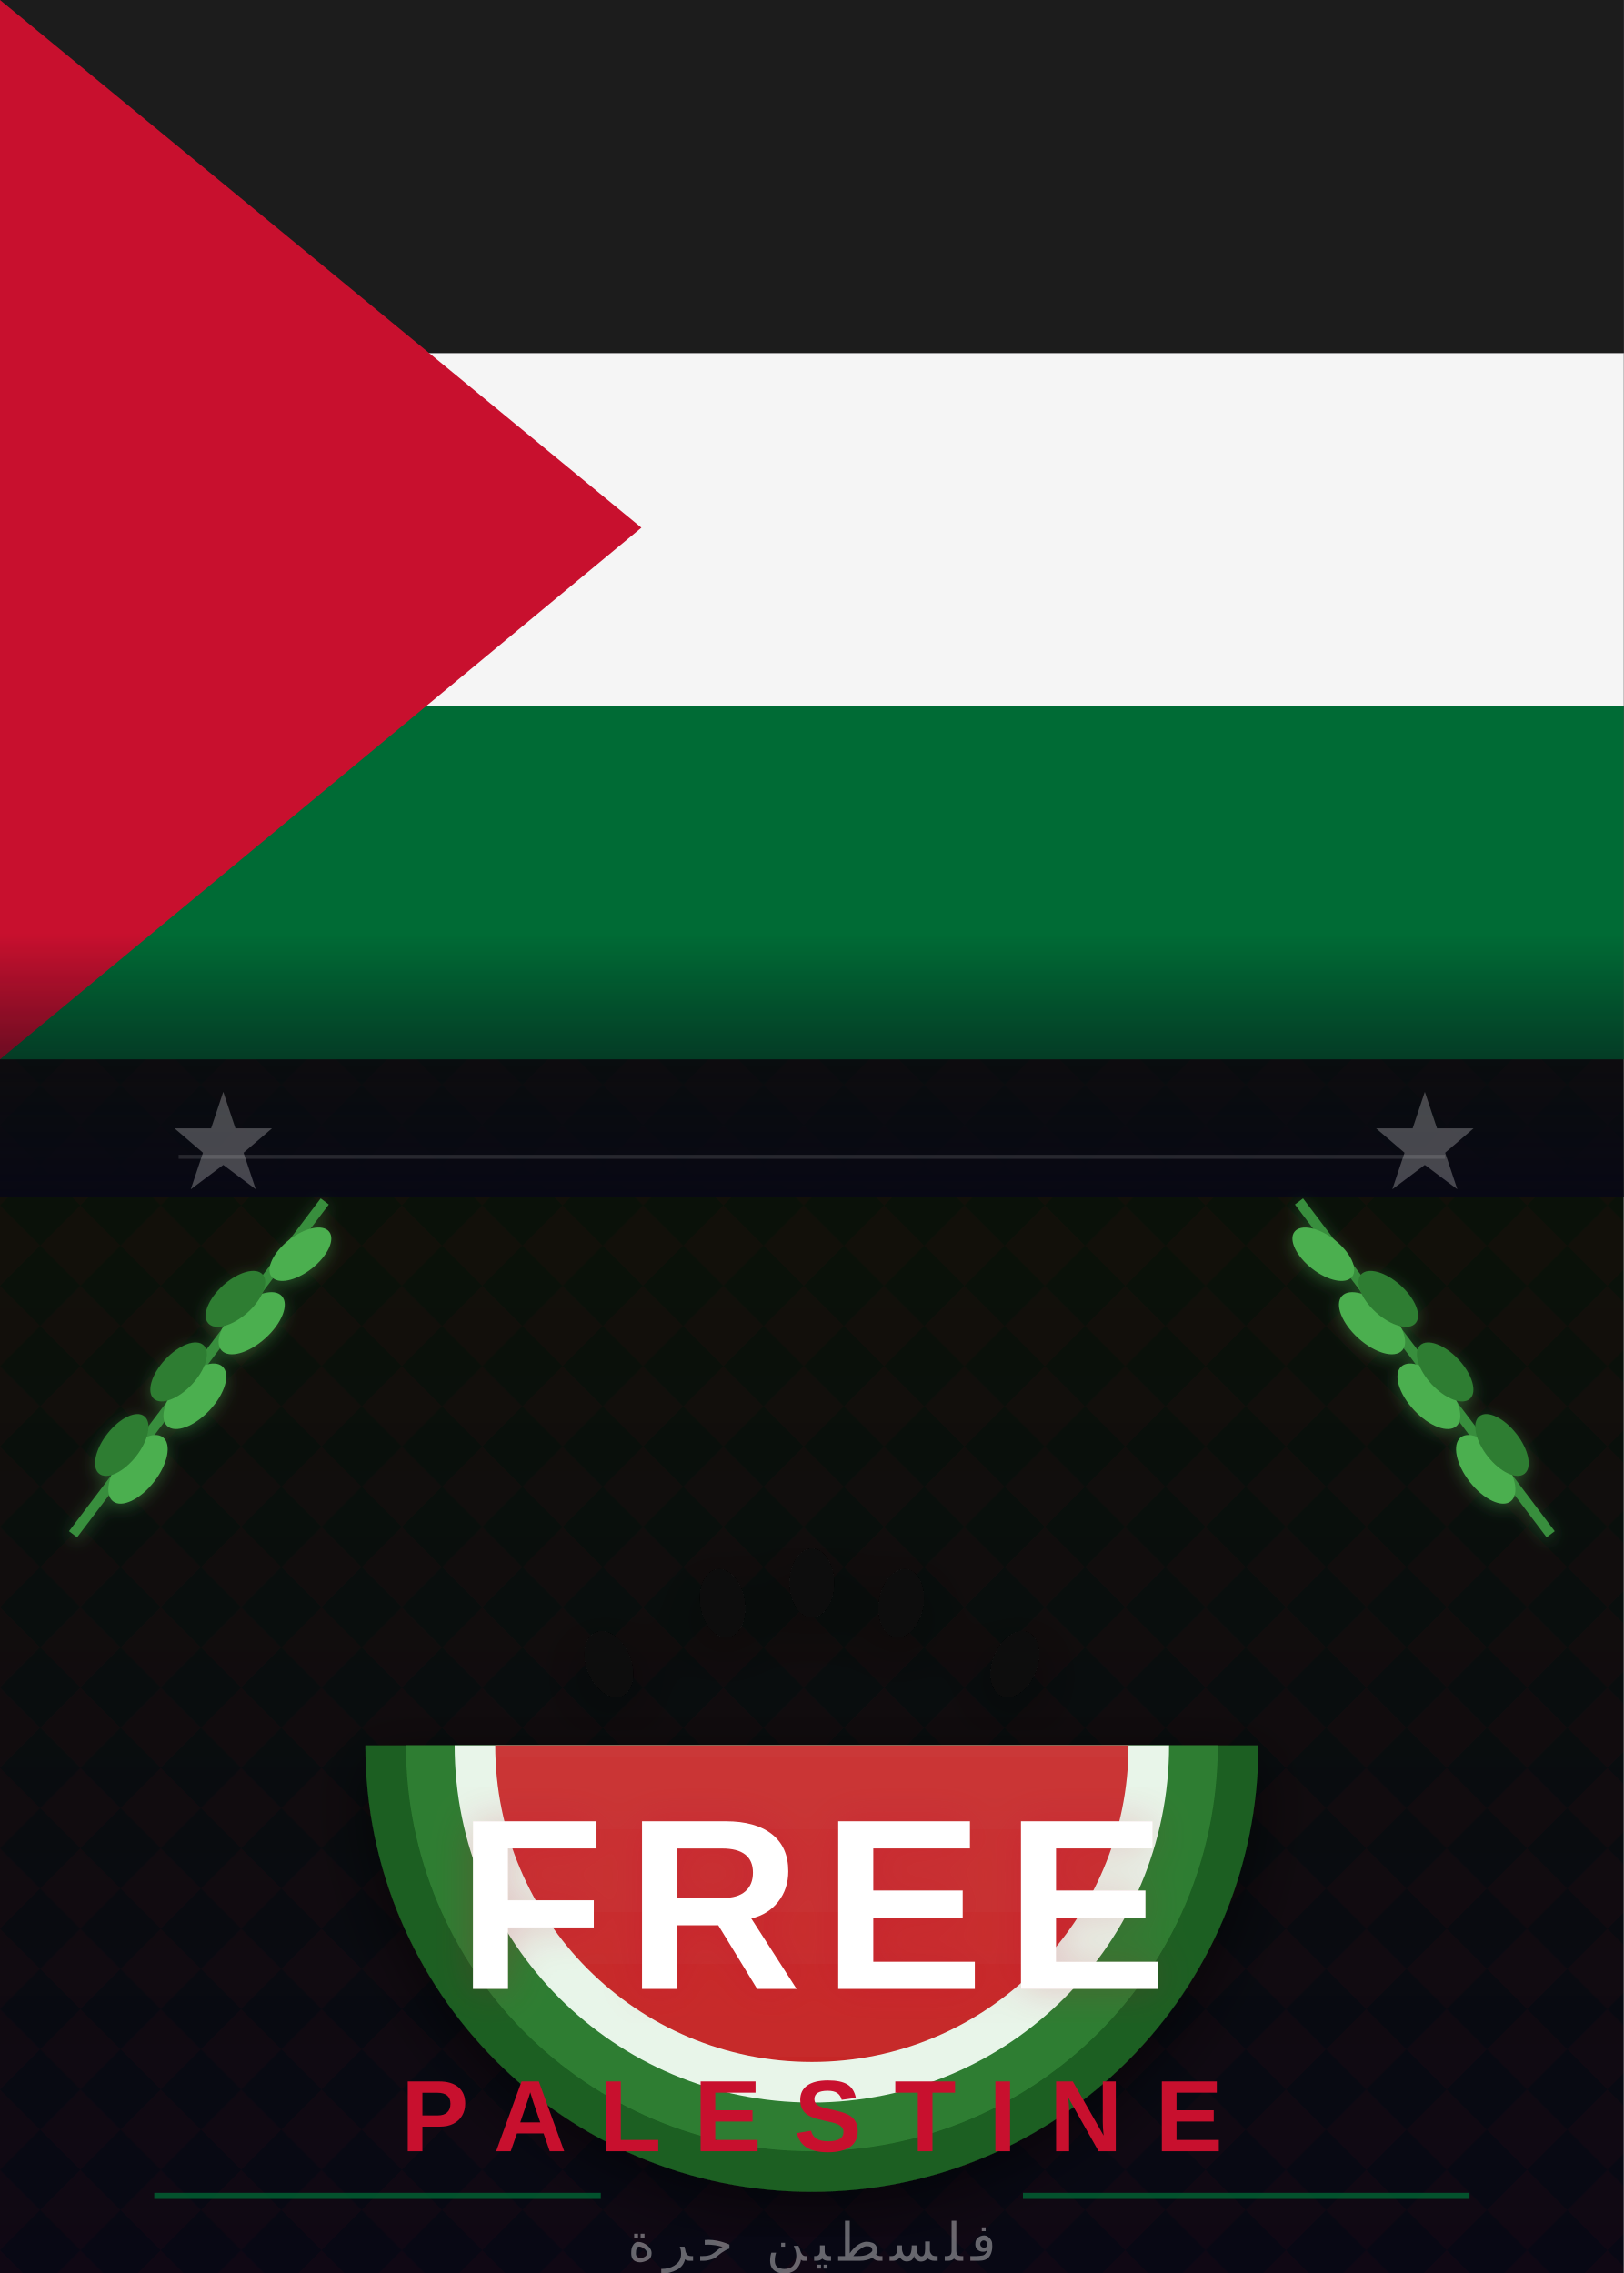
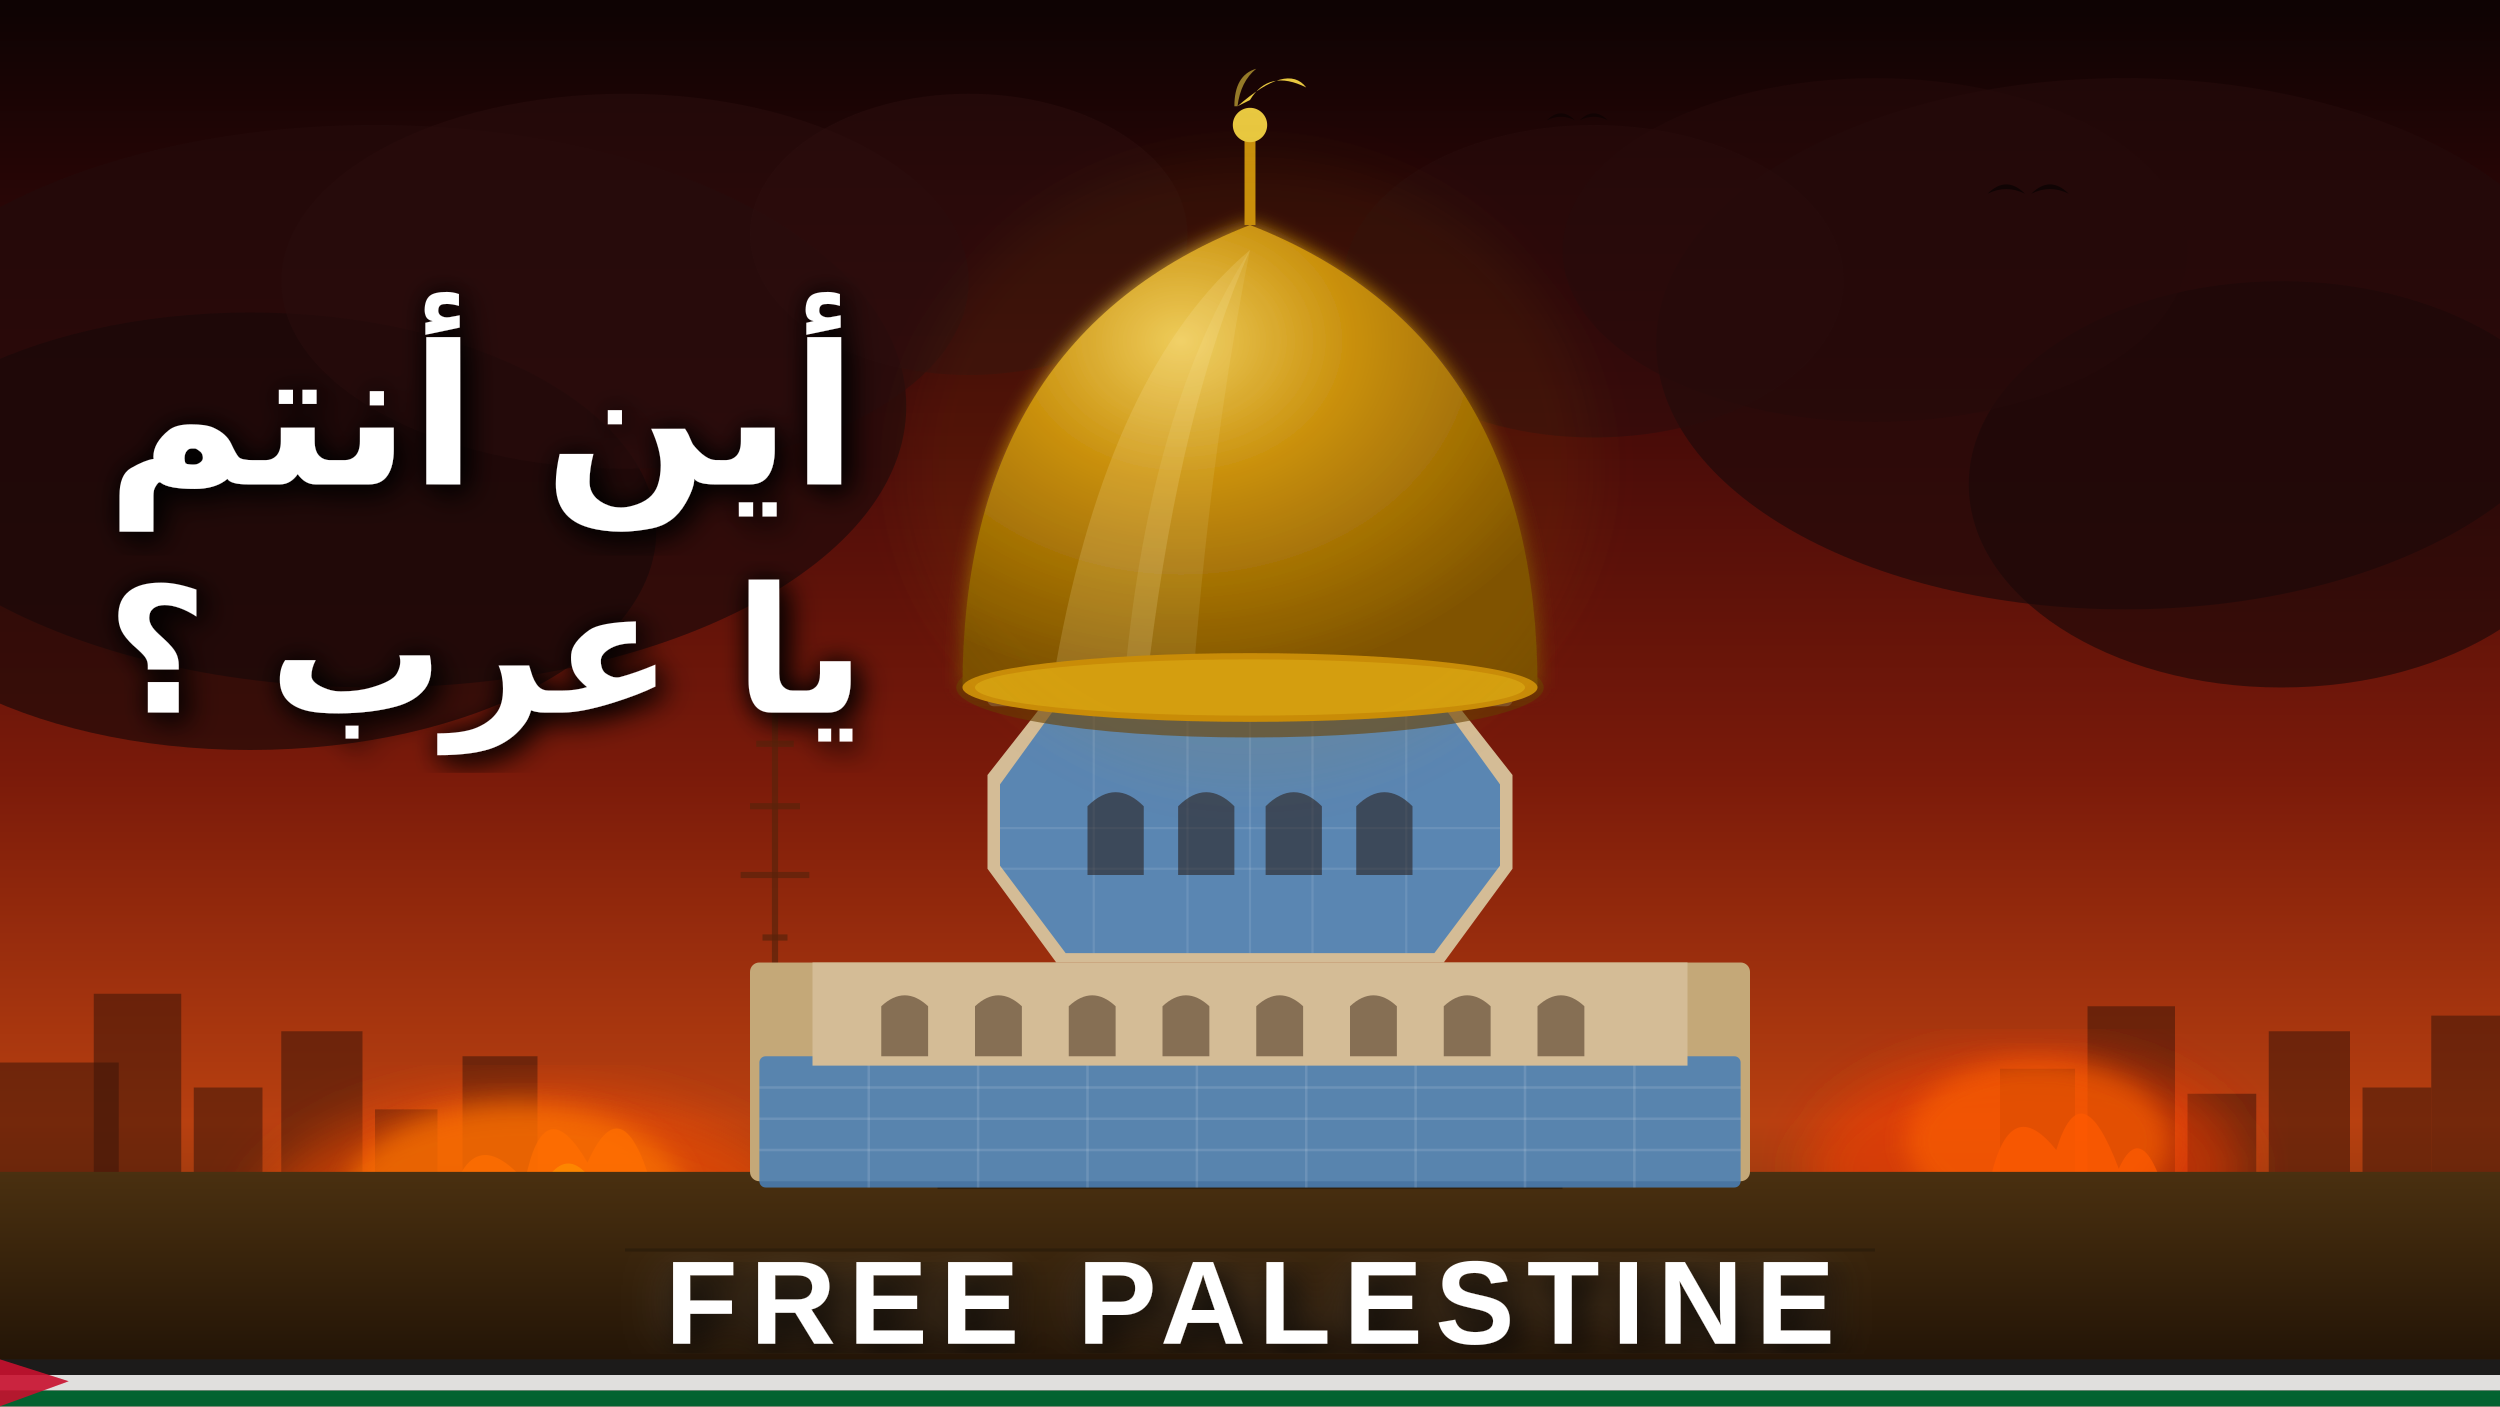
- <svg xmlns="http://www.w3.org/2000/svg" viewBox="0 0 400 560" width="400" height="560">
+ <svg xmlns="http://www.w3.org/2000/svg" viewBox="0 0 800 450" width="800" height="450">
  <defs>
-     <linearGradient id="bgGrad" x1="0%" y1="0%" x2="0%" y2="100%">
-       <stop offset="0%" stop-color="#080814" />
-       <stop offset="50%" stop-color="#0a1208" />
-       <stop offset="100%" stop-color="#080814" />
+     <linearGradient id="sky" x1="0%" y1="0%" x2="0%" y2="100%">
+       <stop offset="0%" stop-color="#0e0303" />
+       <stop offset="25%" stop-color="#3d0808" />
+       <stop offset="55%" stop-color="#7a1a0a" />
+       <stop offset="80%" stop-color="#b84010" />
+       <stop offset="100%" stop-color="#5a2a08" />
    </linearGradient>
-     <linearGradient id="flagFade" x1="0" y1="0" x2="0" y2="1">
-       <stop offset="0%" stop-color="#080814" stop-opacity="0" />
-       <stop offset="100%" stop-color="#080814" stop-opacity="1" />
+     <radialGradient id="domeGold" cx="38%" cy="25%" r="75%">
+       <stop offset="0%" stop-color="#f0d060" />
+       <stop offset="40%" stop-color="#c8900c" />
+       <stop offset="100%" stop-color="#7a5000" />
+     </radialGradient>
+     <linearGradient id="ground" x1="0%" y1="0%" x2="0%" y2="100%">
+       <stop offset="0%" stop-color="#4a3010" />
+       <stop offset="100%" stop-color="#1a0e04" />
    </linearGradient>
-     <linearGradient id="wmHighlight" x1="0%" y1="0%" x2="0%" y2="100%">
-       <stop offset="0%" stop-color="rgba(255,255,255,0.12)" />
-       <stop offset="100%" stop-color="rgba(255,255,255,0)" />
-     </linearGradient>
-     <pattern id="keffiyeh" x="0" y="0" width="28" height="28" patternUnits="userSpaceOnUse" patternTransform="rotate(45)">
-       <rect width="28" height="28" fill="transparent" />
-       <rect x="0" y="0" width="14" height="14" fill="rgba(206,17,38,0.04)" />
-       <rect x="14" y="14" width="14" height="14" fill="rgba(206,17,38,0.04)" />
-     </pattern>
-     <filter id="softGlow" x="-20%" y="-20%" width="140%" height="140%">
-       <feGaussianBlur stdDeviation="5" result="blur" />
+     <radialGradient id="fireGlow" cx="50%" cy="100%" r="100%">
+       <stop offset="0%" stop-color="#ff7700" stop-opacity="0.9" />
+       <stop offset="60%" stop-color="#cc2200" stop-opacity="0.5" />
+       <stop offset="100%" stop-color="#880000" stop-opacity="0" />
+     </radialGradient>
+     <filter id="blur4">
+       <feGaussianBlur stdDeviation="4" />
+     </filter>
+     <filter id="blur8">
+       <feGaussianBlur stdDeviation="8" />
+     </filter>
+     <filter id="textShadow">
+       <feDropShadow dx="3" dy="3" stdDeviation="5" flood-color="rgba(0,0,0,0.95)" />
+     </filter>
+     <filter id="textGlow">
+       <feGaussianBlur stdDeviation="6" result="blur" />
      <feMerge>
        <feMergeNode in="blur" />
        <feMergeNode in="SourceGraphic" />
      </feMerge>
    </filter>
-     <filter id="dropShadow">
-       <feDropShadow dx="0" dy="4" stdDeviation="8" flood-color="rgba(0,0,0,0.55)" />
-     </filter>
-     <filter id="leafGlow">
-       <feDropShadow dx="0" dy="1" stdDeviation="2" flood-color="rgba(76,175,80,0.4)" />
+     <filter id="domeGlow">
+       <feGaussianBlur stdDeviation="3" result="blur" />
+       <feMerge>
+         <feMergeNode in="blur" />
+         <feMergeNode in="SourceGraphic" />
+       </feMerge>
    </filter>
  </defs>
-   <rect width="400" height="560" fill="url(#bgGrad)" />
-   <rect width="400" height="560" fill="url(#keffiyeh)" />
-   <rect x="0" y="0" width="400" height="87" fill="#1C1C1C" />
-   <rect x="0" y="87" width="400" height="87" fill="#F5F5F5" />
-   <rect x="0" y="174" width="400" height="87" fill="#006B35" />
-   <polygon points="0,0 158,130 0,261" fill="#C8102E" />
-   <rect x="0" y="230" width="400" height="65" fill="url(#flagFade)" />
-   <line x1="44" y1="285" x2="356" y2="285" stroke="rgba(255,255,255,0.12)" stroke-width="1" />
-   <polygon points="52,278 55,269 58,278 67,278 60,284 63,293 55,287 47,293 50,284 43,278" fill="rgba(255,255,255,0.25)" />
-   <polygon points="348,278 351,269 354,278 363,278 356,284 359,293 351,287 343,293 346,284 339,278" fill="rgba(255,255,255,0.25)" />
-   <g filter="url(#leafGlow)">
-     <line x1="18" y1="378" x2="80" y2="296" stroke="#388E3C" stroke-width="2.5" />
-     <ellipse cx="34" cy="362" rx="10" ry="5" fill="#4CAF50" transform="rotate(-52 34 362)" />
-     <ellipse cx="30" cy="356" rx="9" ry="4.5" fill="#2E7D32" transform="rotate(-52 30 356)" />
-     <ellipse cx="48" cy="344" rx="10" ry="5" fill="#4CAF50" transform="rotate(-47 48 344)" />
-     <ellipse cx="44" cy="338" rx="9" ry="4.5" fill="#2E7D32" transform="rotate(-47 44 338)" />
-     <ellipse cx="62" cy="326" rx="10" ry="5" fill="#4CAF50" transform="rotate(-42 62 326)" />
-     <ellipse cx="58" cy="320" rx="9" ry="4.5" fill="#2E7D32" transform="rotate(-42 58 320)" />
-     <ellipse cx="74" cy="309" rx="9" ry="4.5" fill="#4CAF50" transform="rotate(-38 74 309)" />
+   <rect width="800" height="450" fill="url(#sky)" />
+   <ellipse cx="120" cy="130" rx="170" ry="90" fill="rgba(35,10,10,0.75)" />
+   <ellipse cx="80" cy="170" rx="130" ry="70" fill="rgba(25,8,8,0.65)" />
+   <ellipse cx="200" cy="90" rx="110" ry="60" fill="rgba(40,12,12,0.6)" />
+   <ellipse cx="680" cy="110" rx="150" ry="85" fill="rgba(35,10,10,0.75)" />
+   <ellipse cx="730" cy="155" rx="100" ry="65" fill="rgba(28,8,8,0.65)" />
+   <ellipse cx="600" cy="80" rx="100" ry="55" fill="rgba(38,10,10,0.55)" />
+   <ellipse cx="310" cy="75" rx="70" ry="45" fill="rgba(45,14,14,0.5)" />
+   <ellipse cx="510" cy="90" rx="80" ry="50" fill="rgba(40,12,12,0.5)" />
+   <g fill="rgba(60,20,8,0.55)">
+     <rect x="0" y="340" width="38" height="100" />
+     <rect x="30" y="318" width="28" height="122" />
+     <rect x="62" y="348" width="22" height="92" />
+     <rect x="90" y="330" width="26" height="110" />
+     <rect x="120" y="355" width="20" height="85" />
+     <rect x="148" y="338" width="24" height="102" />
+     <rect x="640" y="342" width="24" height="98" />
+     <rect x="668" y="322" width="28" height="118" />
+     <rect x="700" y="350" width="22" height="90" />
+     <rect x="726" y="330" width="26" height="110" />
+     <rect x="756" y="348" width="22" height="92" />
+     <rect x="778" y="325" width="22" height="115" />
  </g>
-   <g filter="url(#leafGlow)">
-     <line x1="382" y1="378" x2="320" y2="296" stroke="#388E3C" stroke-width="2.5" />
-     <ellipse cx="366" cy="362" rx="10" ry="5" fill="#4CAF50" transform="rotate(52 366 362)" />
-     <ellipse cx="370" cy="356" rx="9" ry="4.5" fill="#2E7D32" transform="rotate(52 370 356)" />
-     <ellipse cx="352" cy="344" rx="10" ry="5" fill="#4CAF50" transform="rotate(47 352 344)" />
-     <ellipse cx="356" cy="338" rx="9" ry="4.5" fill="#2E7D32" transform="rotate(47 356 338)" />
-     <ellipse cx="338" cy="326" rx="10" ry="5" fill="#4CAF50" transform="rotate(42 338 326)" />
-     <ellipse cx="342" cy="320" rx="9" ry="4.5" fill="#2E7D32" transform="rotate(42 342 320)" />
-     <ellipse cx="326" cy="309" rx="9" ry="4.5" fill="#4CAF50" transform="rotate(38 326 309)" />
+   <ellipse cx="170" cy="395" rx="90" ry="45" fill="rgba(255,80,0,0.55)" filter="url(#blur8)" />
+   <ellipse cx="165" cy="385" rx="55" ry="32" fill="rgba(255,120,0,0.65)" filter="url(#blur4)" />
+   <path d="M 110 430 Q 128 370 142 395 Q 148 355 168 378 Q 174 348 188 372 Q 200 345 210 385 Q 222 360 230 420" fill="rgba(255,110,0,0.75)" />
+   <path d="M 120 430 Q 135 380 148 400 Q 155 368 170 388 Q 180 360 192 382" fill="rgba(255,160,0,0.5)" />
+   <ellipse cx="648" cy="375" rx="70" ry="38" fill="rgba(255,60,0,0.5)" filter="url(#blur8)" />
+   <ellipse cx="652" cy="365" rx="42" ry="26" fill="rgba(255,100,0,0.6)" filter="url(#blur4)" />
+   <path d="M 610 410 Q 624 362 636 382 Q 642 348 658 368 Q 666 342 678 374 Q 688 352 698 404" fill="rgba(255,90,0,0.7)" />
+   <g stroke="rgba(90,35,10,0.7)" stroke-width="2" fill="none">
+     <line x1="248" y1="195" x2="248" y2="355" />
+     <line x1="242" y1="238" x2="254" y2="238" />
+     <line x1="240" y1="258" x2="256" y2="258" />
+     <line x1="237" y1="280" x2="259" y2="280" />
+     <line x1="244" y1="300" x2="252" y2="300" />
  </g>
-   <g filter="url(#dropShadow)">
-     <path d="M 90 430 A 110 110 0 0 0 310 430 Z" fill="#1B5E20" />
-     <path d="M 100 430 A 100 100 0 0 0 300 430 Z" fill="#2E7D32" />
-     <path d="M 112 430 A 88 88 0 0 0 288 430 Z" fill="#E8F5E9" />
-     <path d="M 122 430 A 78 78 0 0 0 278 430 Z" fill="#C62828" />
-     <path d="M 122 430 A 78 78 0 0 0 278 430 Z" fill="url(#wmHighlight)" opacity="0.6" />
+   <rect x="0" y="375" width="800" height="75" fill="url(#ground)" />
+   <line x1="300" y1="380" x2="500" y2="380" stroke="rgba(0,0,0,0.3)" stroke-width="1" />
+   <line x1="200" y1="400" x2="600" y2="400" stroke="rgba(0,0,0,0.2)" stroke-width="1" />
+   <rect x="240" y="308" width="320" height="70" rx="3" fill="#c4a878" />
+   <rect x="243" y="338" width="314" height="42" rx="2" fill="#4a7fb5" opacity="0.88" />
+   <g stroke="rgba(255,255,255,0.12)" stroke-width="0.8">
+     <line x1="243" y1="348" x2="557" y2="348" />
+     <line x1="243" y1="358" x2="557" y2="358" />
+     <line x1="243" y1="368" x2="557" y2="368" />
+     <line x1="278" y1="338" x2="278" y2="380" />
+     <line x1="313" y1="338" x2="313" y2="380" />
+     <line x1="348" y1="338" x2="348" y2="380" />
+     <line x1="383" y1="338" x2="383" y2="380" />
+     <line x1="418" y1="338" x2="418" y2="380" />
+     <line x1="453" y1="338" x2="453" y2="380" />
+     <line x1="488" y1="338" x2="488" y2="380" />
+     <line x1="523" y1="338" x2="523" y2="380" />
  </g>
-   <g fill="#0e0e0e" filter="url(#dropShadow)">
-     <ellipse cx="150" cy="410" rx="5.5" ry="8.5" transform="rotate(-22 150 410)" />
-     <ellipse cx="178" cy="395" rx="5.5" ry="8.5" transform="rotate(-10 178 395)" />
-     <ellipse cx="200" cy="390" rx="5.5" ry="8.5" />
-     <ellipse cx="222" cy="395" rx="5.5" ry="8.5" transform="rotate(10 222 395)" />
-     <ellipse cx="250" cy="410" rx="5.5" ry="8.5" transform="rotate(22 250 410)" />
+   <rect x="260" y="308" width="280" height="33" fill="#d4bc96" />
+   <g fill="rgba(40,18,5,0.45)">
+     <path d="M 282 338 L 282 322 Q 289.5 315 297 322 L 297 338 Z" />
+     <path d="M 312 338 L 312 322 Q 319.5 315 327 322 L 327 338 Z" />
+     <path d="M 342 338 L 342 322 Q 349.5 315 357 322 L 357 338 Z" />
+     <path d="M 372 338 L 372 322 Q 379.5 315 387 322 L 387 338 Z" />
+     <path d="M 402 338 L 402 322 Q 409.5 315 417 322 L 417 338 Z" />
+     <path d="M 432 338 L 432 322 Q 439.5 315 447 322 L 447 338 Z" />
+     <path d="M 462 338 L 462 322 Q 469.5 315 477 322 L 477 338 Z" />
+     <path d="M 492 338 L 492 322 Q 499.5 315 507 322 L 507 338 Z" />
  </g>
-   <text x="200" y="490" text-anchor="middle" font-family="'Arial Black',Impact,Arial,sans-serif" font-size="60" font-weight="900" fill="#C8102E" opacity="0.22" filter="url(#softGlow)" letter-spacing="5">FREE</text>
-   <text x="200" y="490" text-anchor="middle" font-family="'Arial Black',Impact,Arial,sans-serif" font-size="60" font-weight="900" fill="#FFFFFF" letter-spacing="5">FREE</text>
-   <text x="200" y="530" text-anchor="middle" font-family="'Arial Black',Impact,Arial,sans-serif" font-size="25" font-weight="900" fill="#C8102E" letter-spacing="8">PALESTINE</text>
-   <line x1="38" y1="541" x2="148" y2="541" stroke="#006B35" stroke-width="1.5" opacity="0.75" />
-   <line x1="252" y1="541" x2="362" y2="541" stroke="#006B35" stroke-width="1.5" opacity="0.75" />
-   <text x="200" y="557" text-anchor="middle" font-family="Arial,sans-serif" font-size="13" fill="rgba(255,255,255,0.38)" letter-spacing="2">فلسطين حرة</text>
+   <polygon points="338,308 462,308 484,278 484,248 462,220 338,220 316,248 316,278" fill="#d4bc96" />
+   <polygon points="341,305 459,305 480,277 480,251 459,222 341,222 320,251 320,277" fill="#4a7fb5" opacity="0.88" />
+   <g stroke="rgba(255,255,255,0.1)" stroke-width="0.7">
+     <line x1="320" y1="265" x2="480" y2="265" />
+     <line x1="320" y1="278" x2="480" y2="278" />
+     <line x1="350" y1="222" x2="350" y2="305" />
+     <line x1="380" y1="222" x2="380" y2="305" />
+     <line x1="400" y1="222" x2="400" y2="305" />
+     <line x1="420" y1="222" x2="420" y2="305" />
+     <line x1="450" y1="222" x2="450" y2="305" />
+   </g>
+   <g fill="rgba(30,12,3,0.5)">
+     <path d="M 348 280 L 348 258 Q 357 249 366 258 L 366 280 Z" />
+     <path d="M 377 280 L 377 258 Q 386 249 395 258 L 395 280 Z" />
+     <path d="M 405 280 L 405 258 Q 414 249 423 258 L 423 280 Z" />
+     <path d="M 434 280 L 434 258 Q 443 249 452 258 L 452 280 Z" />
+   </g>
+   <rect x="316" y="218" width="168" height="8" rx="2" fill="rgba(255,255,255,0.35)" />
+   <ellipse cx="400" cy="220" rx="94" ry="16" fill="rgba(100,60,0,0.6)" />
+   <path d="M 308 220 Q 308 108 400 72 Q 492 108 492 220 Z" fill="url(#domeGold)" filter="url(#domeGlow)" />
+   <path d="M 338 212 Q 355 118 400 80 Q 378 130 368 210 Z" fill="rgba(255,240,180,0.18)" />
+   <path d="M 360 216 Q 368 130 400 80 Q 388 140 382 215 Z" fill="rgba(255,250,200,0.1)" />
+   <ellipse cx="400" cy="220" rx="92" ry="11" fill="#c88c08" />
+   <ellipse cx="400" cy="220" rx="88" ry="9" fill="#d4a010" />
+   <line x1="400" y1="72" x2="400" y2="42" stroke="#c8900c" stroke-width="3.5" />
+   <circle cx="400" cy="40" r="5.5" fill="#e8c840" />
+   <path d="M 396 34 Q 412 20 418 28 Q 406 22 400 32 Z" fill="#e8c840" />
+   <path d="M 395 34 Q 395 24 402 22 Q 397 26 396 34 Z" fill="#e8c840" opacity="0.6" />
+   <ellipse cx="400" cy="150" rx="110" ry="100" fill="rgba(200,140,20,0.07)" filter="url(#blur8)" />
+   <g fill="rgba(0,0,0,0.55)">
+     <path d="M 636 62 Q 642 56 648 62 Q 642 59 636 62" />
+     <path d="M 650 62 Q 656 56 662 62 Q 656 59 650 62" />
+   </g>
+   <g fill="rgba(0,0,0,0.4)" transform="translate(18,-8) scale(0.75)">
+     <path d="M 636 62 Q 642 56 648 62 Q 642 59 636 62" />
+     <path d="M 650 62 Q 656 56 662 62 Q 656 59 650 62" />
+   </g>
+   <text x="34" y="155" font-family="'Arial Black','Arial Bold',Arial,sans-serif" font-size="62" font-weight="900" fill="rgba(0,0,0,0.9)" filter="url(#blur4)">أين أنتم</text>
+   <text x="34" y="155" font-family="'Arial Black','Arial Bold',Arial,sans-serif" font-size="62" font-weight="900" fill="white" filter="url(#textShadow)">أين أنتم</text>
+   <text x="34" y="228" font-family="'Arial Black','Arial Bold',Arial,sans-serif" font-size="56" font-weight="900" fill="rgba(0,0,0,0.9)" filter="url(#blur4)">يا عرب ؟</text>
+   <text x="34" y="228" font-family="'Arial Black','Arial Bold',Arial,sans-serif" font-size="56" font-weight="900" fill="white" filter="url(#textShadow)">يا عرب ؟</text>
+   <text x="400" y="430" text-anchor="middle" font-family="'Arial Black',Impact,Arial,sans-serif" font-size="38" font-weight="900" fill="white" opacity="0.18" filter="url(#blur8)" letter-spacing="4">FREE PALESTINE</text>
+   <text x="400" y="430" text-anchor="middle" font-family="'Arial Black',Impact,Arial,sans-serif" font-size="38" font-weight="900" fill="white" filter="url(#textShadow)" letter-spacing="4">FREE PALESTINE</text>
+   <rect x="0" y="435" width="800" height="5" fill="#1C1C1C" opacity="0.9" />
+   <rect x="0" y="440" width="800" height="5" fill="#F5F5F5" opacity="0.9" />
+   <rect x="0" y="445" width="800" height="5" fill="#006B35" opacity="0.9" />
+   <polygon points="0,435 22,442 0,450" fill="#C8102E" opacity="0.9" />
</svg>
